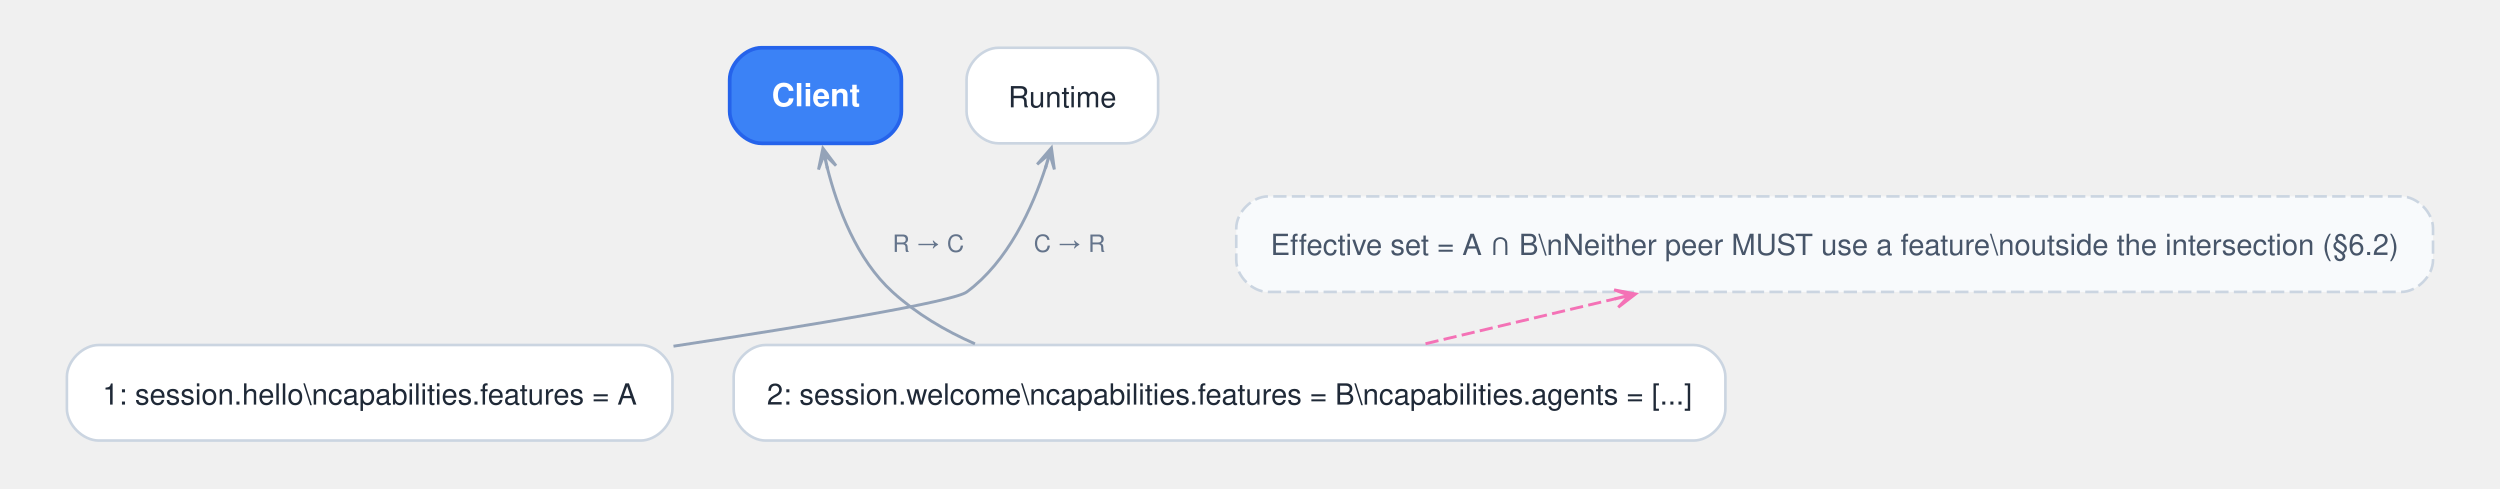
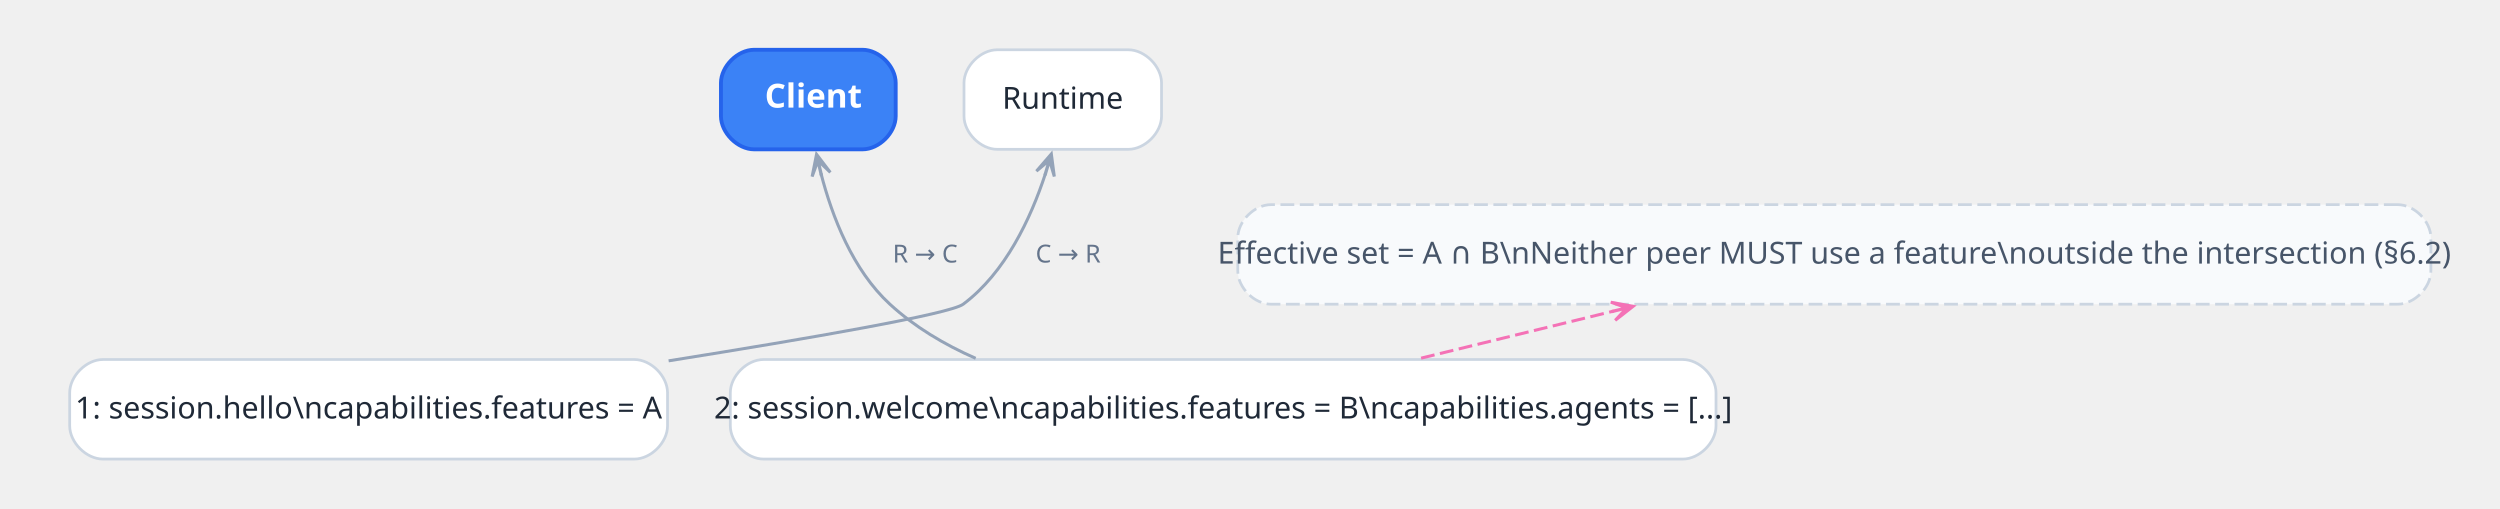
- <svg xmlns="http://www.w3.org/2000/svg" width="942pt" height="184pt" viewBox="0.00 0.00 942.00 184.00">
+ <svg xmlns="http://www.w3.org/2000/svg" width="904pt" height="184pt" viewBox="0.00 0.00 904.00 184.00">
  <g id="graph0" class="graph" transform="scale(1 1) rotate(0) translate(25.2 166)">
    <g id="node1" class="node">
-       <path fill="#3b82f6" stroke="#2563eb" stroke-width="1.4" d="M302.43,-148C302.43,-148 261.75,-148 261.75,-148 255.75,-148 249.75,-142 249.75,-136 249.75,-136 249.75,-124 249.75,-124 249.75,-118 255.75,-112 261.75,-112 261.75,-112 302.43,-112 302.43,-112 308.43,-112 314.43,-118 314.43,-124 314.43,-124 314.43,-136 314.43,-136 314.43,-142 308.43,-148 302.43,-148" />
-       <text xml:space="preserve" text-anchor="start" x="265.59" y="-125.97" font-family="Helvetica,sans-Serif" font-weight="bold" font-size="12.00" fill="white">Client</text>
+       <path fill="#3b82f6" stroke="#2563eb" stroke-width="1.4" d="M286.68,-148C286.68,-148 247.5,-148 247.5,-148 241.5,-148 235.5,-142 235.5,-136 235.5,-136 235.5,-124 235.5,-124 235.5,-118 241.5,-112 247.5,-112 247.5,-112 286.68,-112 286.68,-112 292.68,-112 298.68,-118 298.68,-124 298.68,-124 298.68,-136 298.68,-136 298.68,-142 292.68,-148 286.68,-148" />
+       <text xml:space="preserve" text-anchor="start" x="251.34" y="-127.1" font-family="TT Commons Pro Trial" font-weight="bold" font-size="12.00" fill="white">Client</text>
    </g>
    <g id="node3" class="node">
-       <path fill="white" stroke="#cbd5e1" d="M216.18,-36C216.18,-36 12,-36 12,-36 6,-36 0,-30 0,-24 0,-24 0,-12 0,-12 0,-6 6,0 12,0 12,0 216.18,0 216.18,0 222.18,0 228.18,-6 228.18,-12 228.18,-12 228.18,-24 228.18,-24 228.18,-30 222.18,-36 216.18,-36" />
-       <text xml:space="preserve" text-anchor="middle" x="114.09" y="-13.55" font-family="Helvetica,sans-Serif" font-size="11.00" fill="#1f2937">1: session.hello\ncapabilities.features = A</text>
+       <path fill="white" stroke="#cbd5e1" d="M204.18,-36C204.18,-36 12,-36 12,-36 6,-36 0,-30 0,-24 0,-24 0,-12 0,-12 0,-6 6,0 12,0 12,0 204.18,0 204.18,0 210.18,0 216.18,-6 216.18,-12 216.18,-12 216.18,-24 216.18,-24 216.18,-30 210.18,-36 204.18,-36" />
+       <text xml:space="preserve" text-anchor="middle" x="108.09" y="-14.68" font-family="TT Commons Pro Trial" font-size="11.00" fill="#1f2937">1: session.hello\ncapabilities.features = A</text>
    </g>
    <g id="node2" class="node">
-       <path fill="white" stroke="#cbd5e1" d="M399.18,-148C399.18,-148 351,-148 351,-148 345,-148 339,-142 339,-136 339,-136 339,-124 339,-124 339,-118 345,-112 351,-112 351,-112 399.18,-112 399.18,-112 405.18,-112 411.18,-118 411.18,-124 411.18,-124 411.18,-136 411.18,-136 411.18,-142 405.18,-148 399.18,-148" />
-       <text xml:space="preserve" text-anchor="middle" x="375.09" y="-125.55" font-family="Helvetica,sans-Serif" font-size="11.00" fill="#1f2937">Runtime</text>
+       <path fill="white" stroke="#cbd5e1" d="M382.81,-148C382.81,-148 335.38,-148 335.38,-148 329.38,-148 323.38,-142 323.38,-136 323.38,-136 323.38,-124 323.38,-124 323.38,-118 329.38,-112 335.38,-112 335.38,-112 382.81,-112 382.81,-112 388.81,-112 394.81,-118 394.81,-124 394.81,-124 394.81,-136 394.81,-136 394.81,-142 388.81,-148 382.81,-148" />
+       <text xml:space="preserve" text-anchor="middle" x="359.09" y="-126.67" font-family="TT Commons Pro Trial" font-size="11.00" fill="#1f2937">Runtime</text>
    </g>
    <g id="node4" class="node">
-       <path fill="white" stroke="#cbd5e1" d="M612.93,-36C612.93,-36 263.25,-36 263.25,-36 257.25,-36 251.25,-30 251.25,-24 251.25,-24 251.25,-12 251.25,-12 251.25,-6 257.25,0 263.25,0 263.25,0 612.93,0 612.93,0 618.93,0 624.93,-6 624.93,-12 624.93,-12 624.93,-24 624.93,-24 624.93,-30 618.93,-36 612.93,-36" />
-       <text xml:space="preserve" text-anchor="middle" x="438.09" y="-13.55" font-family="Helvetica,sans-Serif" font-size="11.00" fill="#1f2937">2: session.welcome\ncapabilities.features = B\ncapabilities.agents = [...]</text>
+       <path fill="white" stroke="#cbd5e1" d="M583.31,-36C583.31,-36 250.87,-36 250.87,-36 244.88,-36 238.88,-30 238.88,-24 238.88,-24 238.88,-12 238.88,-12 238.88,-6 244.88,0 250.88,0 250.88,0 583.31,0 583.31,0 589.31,0 595.31,-6 595.31,-12 595.31,-12 595.31,-24 595.31,-24 595.31,-30 589.31,-36 583.31,-36" />
+       <text xml:space="preserve" text-anchor="middle" x="417.09" y="-14.68" font-family="TT Commons Pro Trial" font-size="11.00" fill="#1f2937">2: session.welcome\ncapabilities.features = B\ncapabilities.agents = [...]</text>
    </g>
    <g id="edge2" class="edge">
-       <path fill="none" stroke="#94a3b8" stroke-width="1.1" d="M228.57,-35.55C281.64,-43.62 334.18,-52.36 339.09,-56 354.56,-67.46 363.76,-87.4 368.98,-103.55" />
-       <polygon fill="#94a3b8" stroke="#94a3b8" stroke-width="1.1" points="370.98,-110.3 365.61,-104.07 370.25,-108 368.8,-103.12 368.85,-103.11 368.9,-103.09 370.34,-107.97 372.09,-102.15 370.98,-110.3" />
-       <text xml:space="preserve" text-anchor="middle" x="377.82" y="-71.08" font-family="Helvetica,sans-Serif" font-size="9.00" fill="#64748b">C → R</text>
+       <path fill="none" stroke="#94a3b8" stroke-width="1.1" d="M216.57,-35.52C267.59,-43.66 318.38,-52.48 323.09,-56 338.37,-67.42 347.55,-87.09 352.81,-103.14" />
+       <polygon fill="#94a3b8" stroke="#94a3b8" stroke-width="1.1" points="354.96,-110.33 349.57,-104.11 354.22,-108.03 352.76,-103.16 352.81,-103.14 352.86,-103.13 354.31,-108 356.04,-102.17 354.96,-110.33" />
+       <text xml:space="preserve" text-anchor="middle" x="361.03" y="-71.08" font-family="TT Commons Pro Trial" font-size="9.00" fill="#64748b">C → R</text>
    </g>
    <g id="edge4" class="edge">
-       <path fill="none" stroke="#94a3b8" stroke-width="1.1" d="M342.15,-36.45C330.81,-41.43 320.09,-47.81 311.09,-56 297.64,-68.23 290.34,-87.52 286.42,-103.2" />
-       <polygon fill="#94a3b8" stroke="#94a3b8" stroke-width="1.1" points="284.87,-110.16 283.21,-102.11 285.34,-107.8 286.45,-102.83 286.5,-102.84 286.55,-102.85 285.44,-107.82 289.8,-103.58 284.87,-110.16" />
-       <text xml:space="preserve" text-anchor="middle" x="324.59" y="-71.08" font-family="Helvetica,sans-Serif" font-size="9.00" fill="#64748b">R → C</text>
+       <path fill="none" stroke="#94a3b8" stroke-width="1.1" d="M327.6,-36.43C316.27,-41.4 305.54,-47.79 296.59,-56 283.16,-68.32 275.72,-87.6 271.67,-103.26" />
+       <polygon fill="#94a3b8" stroke="#94a3b8" stroke-width="1.1" points="270.06,-110.21 268.46,-102.14 270.55,-107.85 271.7,-102.89 271.75,-102.9 271.8,-102.92 270.65,-107.87 275.04,-103.67 270.06,-110.21" />
+       <text xml:space="preserve" text-anchor="middle" x="309.34" y="-71.08" font-family="TT Commons Pro Trial" font-size="9.00" fill="#64748b">R → C</text>
    </g>
    <g id="node5" class="node">
-       <path fill="#f8fafc" stroke="#cbd5e1" stroke-dasharray="5,2" d="M879.56,-92C879.56,-92 452.62,-92 452.62,-92 446.62,-92 440.62,-86 440.62,-80 440.62,-80 440.62,-68 440.62,-68 440.62,-62 446.62,-56 452.62,-56 452.62,-56 879.56,-56 879.56,-56 885.56,-56 891.56,-62 891.56,-68 891.56,-68 891.56,-80 891.56,-80 891.56,-86 885.56,-92 879.56,-92" />
-       <text xml:space="preserve" text-anchor="middle" x="666.09" y="-69.92" font-family="Helvetica,sans-Serif" font-size="11.00" fill="#475569">Effective set = A ∩ B\nNeither peer MUST use a feature\noutside the intersection (§6.2)</text>
+       <path fill="#f8fafc" stroke="#cbd5e1" stroke-dasharray="5,2" d="M841.81,-92C841.81,-92 434.38,-92 434.38,-92 428.38,-92 422.38,-86 422.38,-80 422.38,-80 422.38,-68 422.38,-68 422.38,-62 428.38,-56 434.38,-56 434.38,-56 841.81,-56 841.81,-56 847.81,-56 853.81,-62 853.81,-68 853.81,-68 853.81,-80 853.81,-80 853.81,-86 847.81,-92 841.81,-92" />
+       <text xml:space="preserve" text-anchor="middle" x="638.09" y="-70.67" font-family="TT Commons Pro Trial" font-size="11.00" fill="#475569">Effective set = A ∩ B\nNeither peer MUST use a feature\noutside the intersection (§6.2)</text>
    </g>
    <g id="edge5" class="edge">
-       <path fill="none" stroke="#f472b6" stroke-width="1.1" stroke-dasharray="5,2" d="M511.94,-36.49C534.89,-41.93 560.33,-47.95 583.82,-53.52" />
-       <polygon fill="#f472b6" stroke="#f472b6" stroke-width="1.1" points="591.08,-55.23 583,-56.79 588.72,-54.73 583.77,-53.55 583.78,-53.5 583.79,-53.46 588.74,-54.63 584.56,-50.22 591.08,-55.23" />
+       <path fill="none" stroke="#f472b6" stroke-width="1.1" stroke-dasharray="5,2" d="M488.67,-36.49C510.92,-41.93 535.58,-47.95 558.35,-53.52" />
+       <polygon fill="#f472b6" stroke="#f472b6" stroke-width="1.1" points="565.34,-55.22 557.25,-56.72 562.99,-54.7 558.04,-53.49 558.06,-53.44 558.07,-53.4 563.01,-54.6 558.86,-50.17 565.34,-55.22" />
    </g>
  </g>
</svg>
